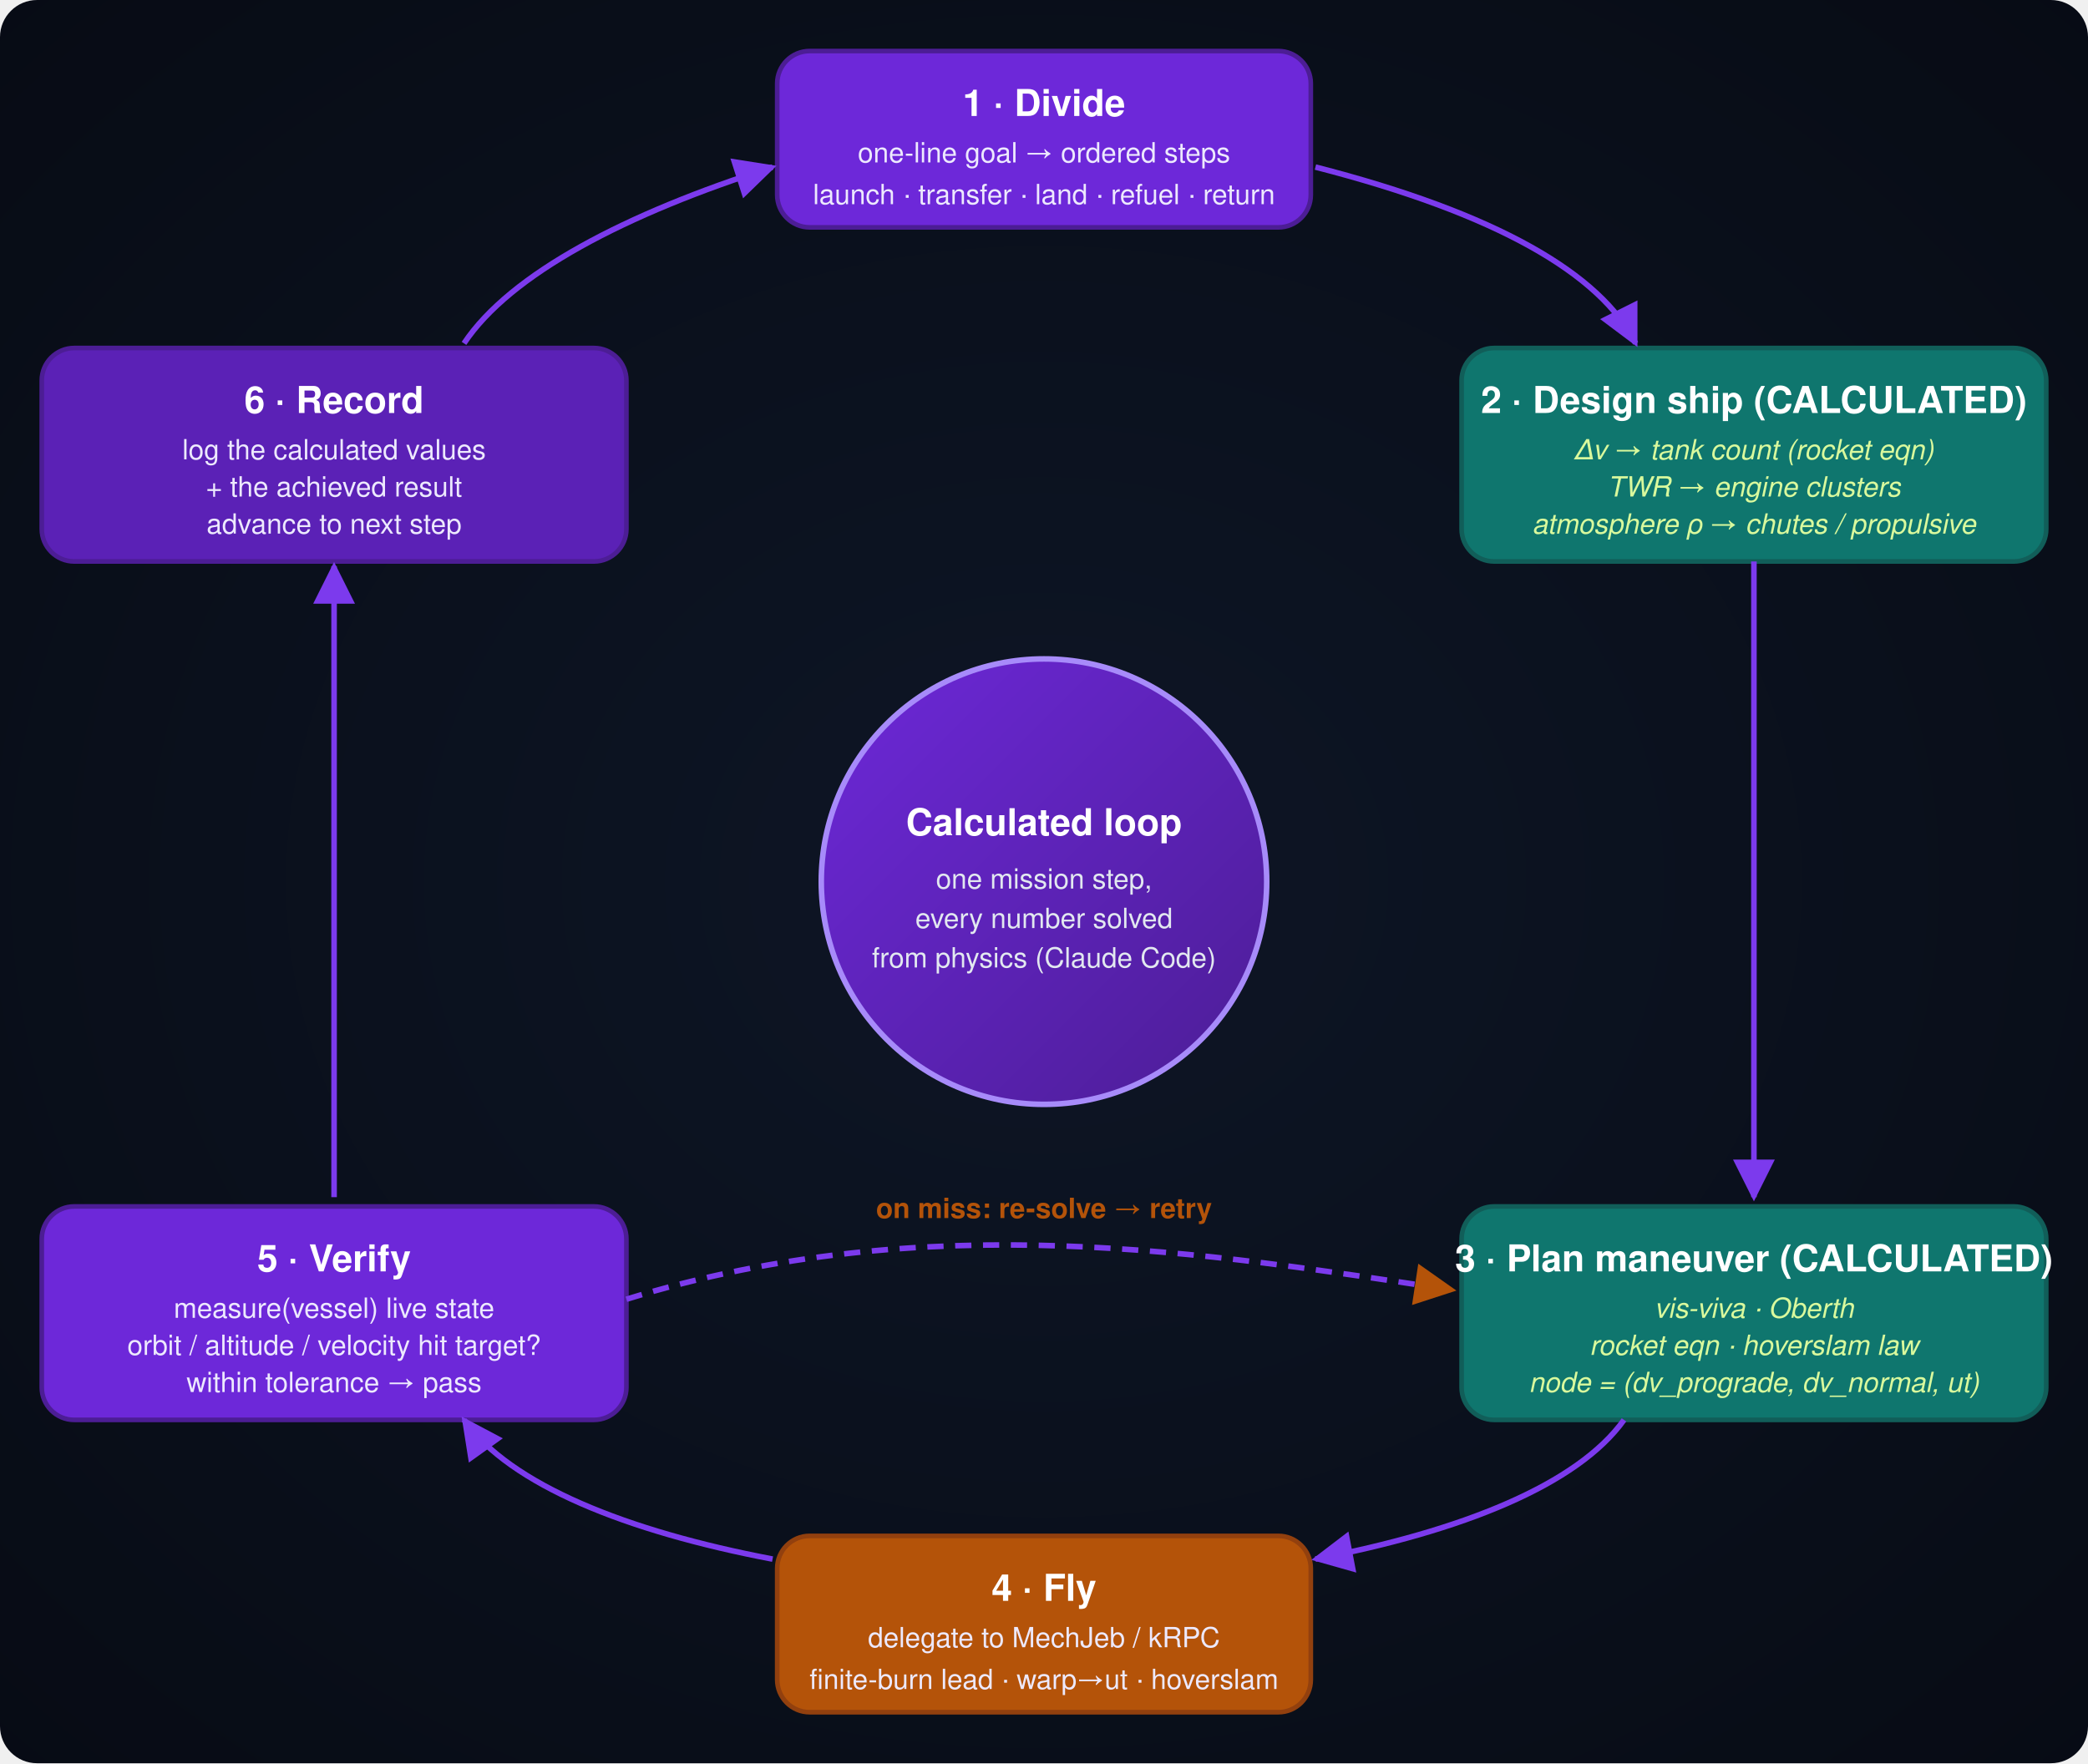
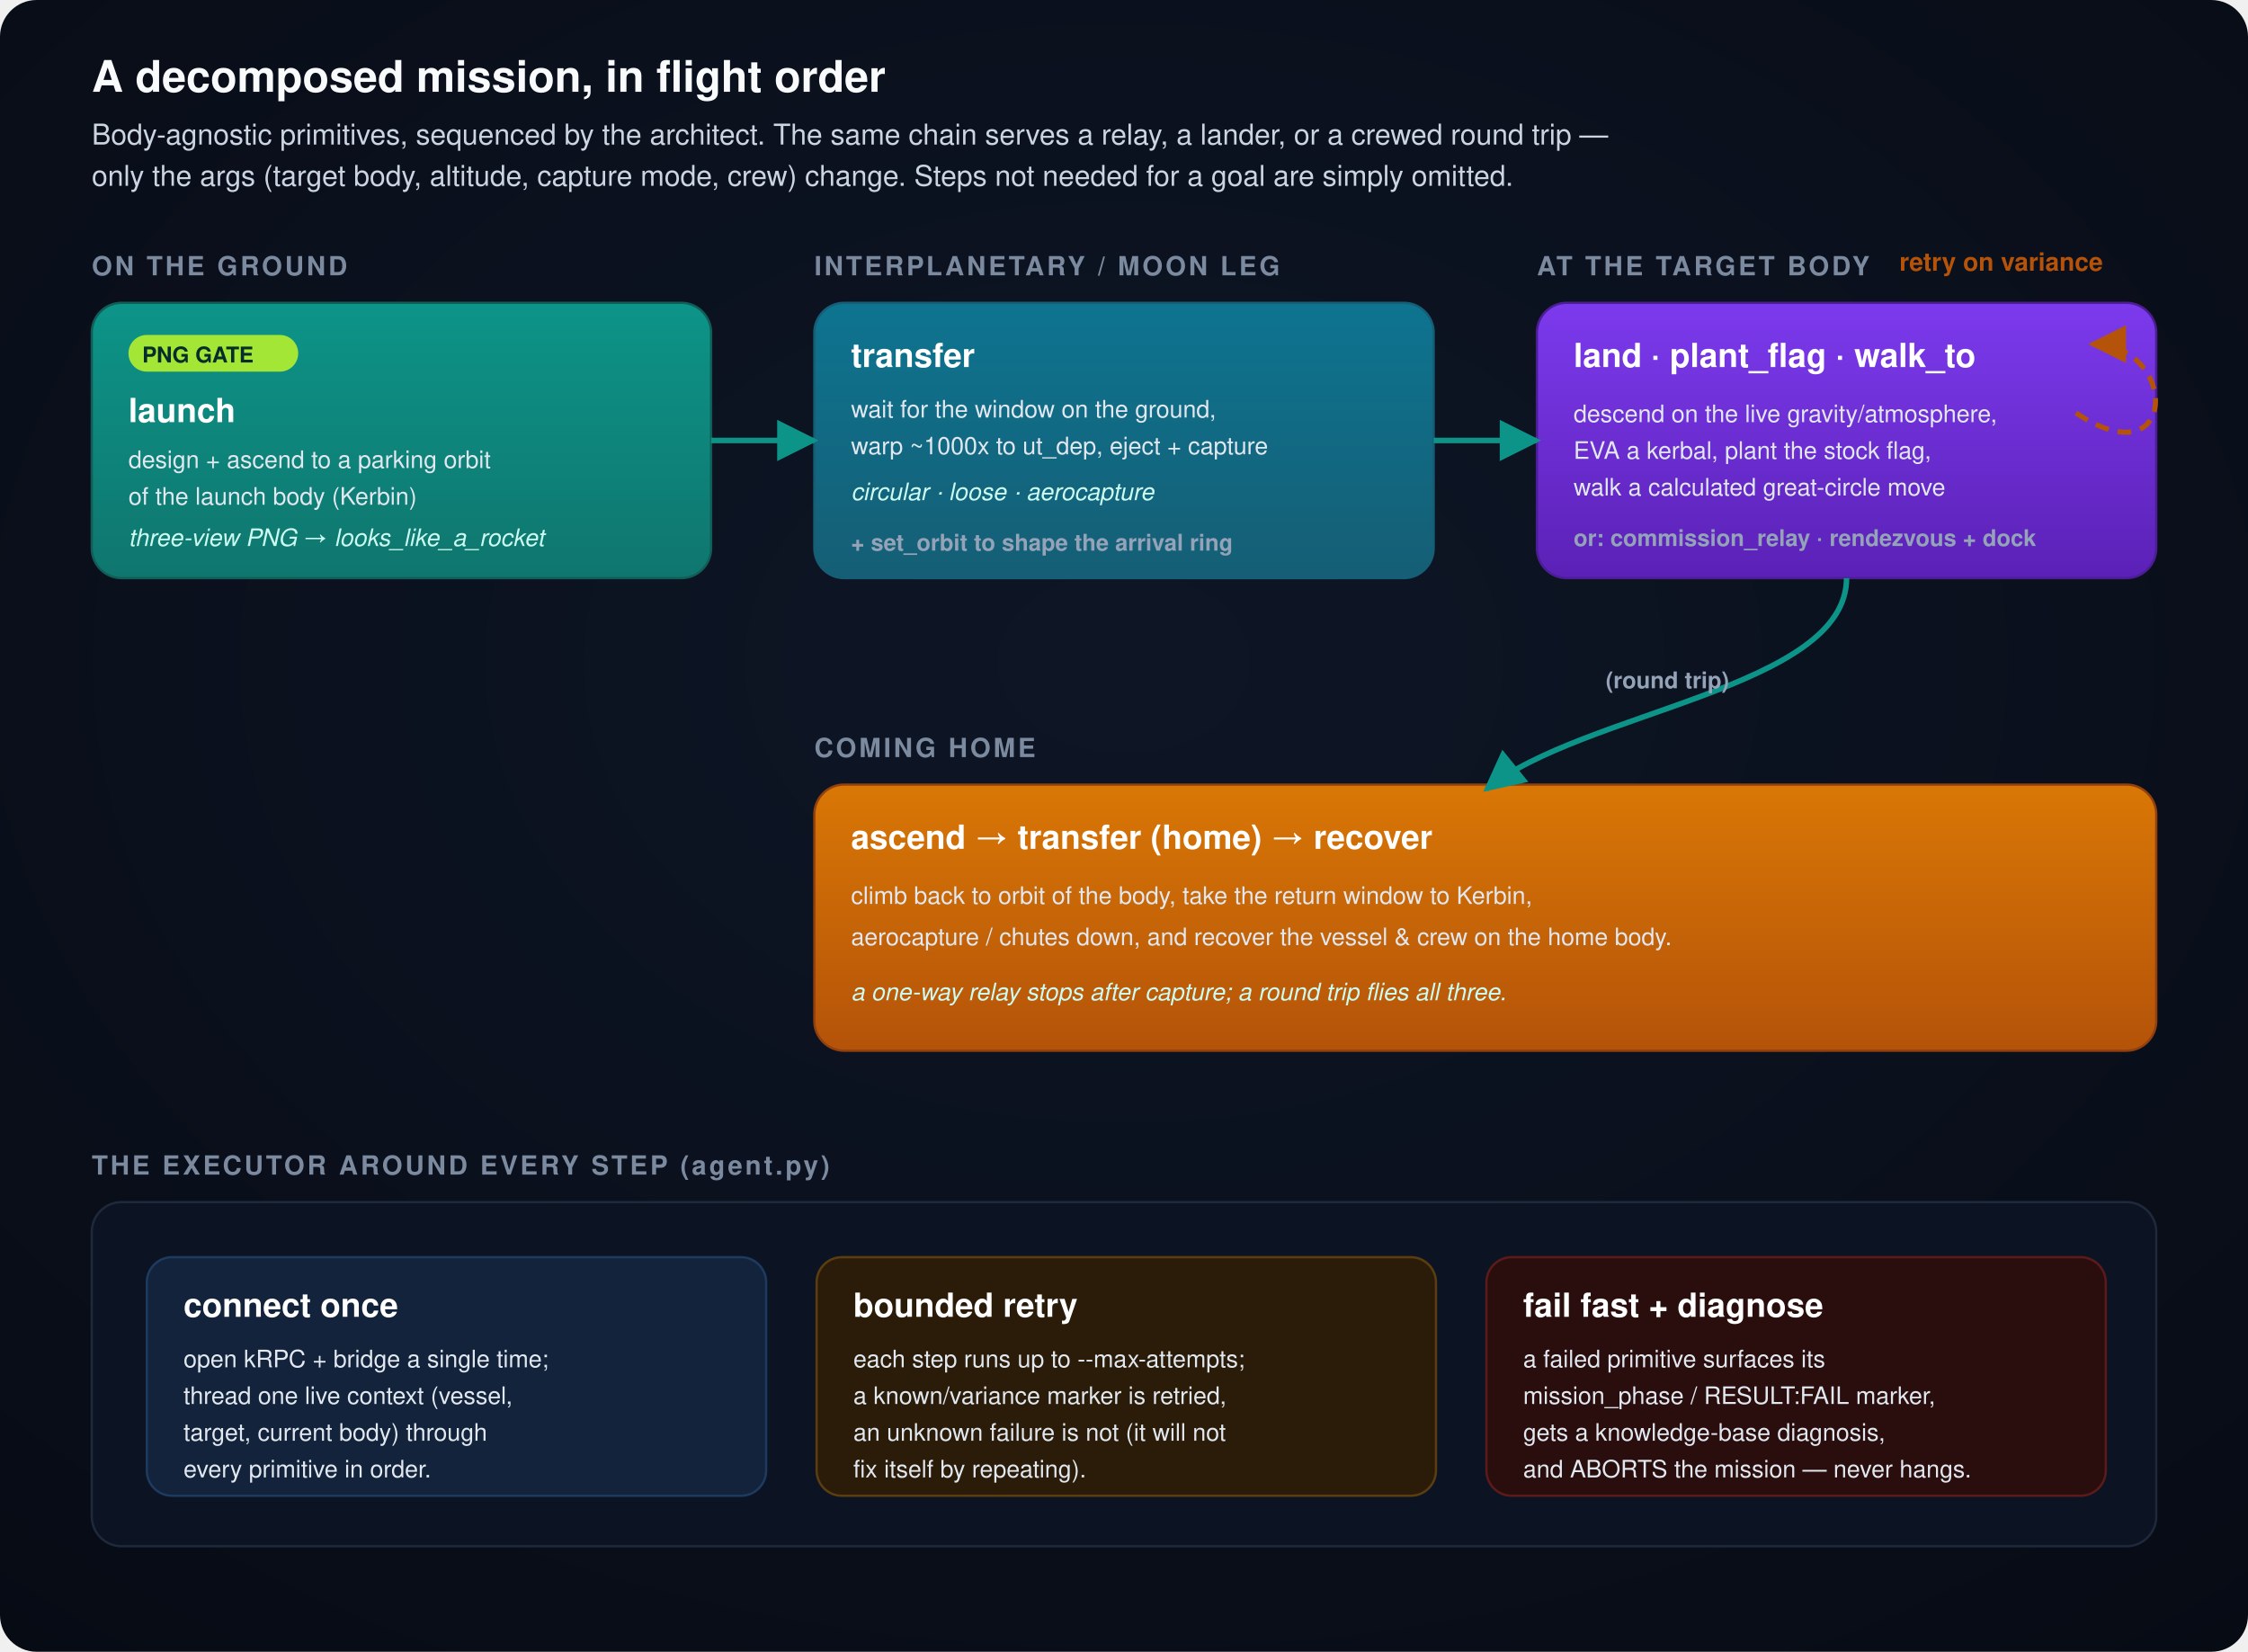
- <svg xmlns="http://www.w3.org/2000/svg" viewBox="0 0 900 760" font-family="Segoe UI, Helvetica, Arial, sans-serif">
+ <svg xmlns="http://www.w3.org/2000/svg" viewBox="0 0 980 720" font-family="Segoe UI, Helvetica, Arial, sans-serif">
  <defs>
-     <marker id="cyc" viewBox="0 0 10 10" refX="9" refY="5" markerWidth="7.5" markerHeight="7.5" orient="auto-start-reverse">
-       <path d="M0,0 L10,5 L0,10 z" fill="#7c3aed" />
+     <marker id="flow" viewBox="0 0 10 10" refX="9" refY="5" markerWidth="7.5" markerHeight="7.5" orient="auto-start-reverse">
+       <path d="M0,0 L10,5 L0,10 z" fill="#0d9488" />
    </marker>
    <marker id="retry" viewBox="0 0 10 10" refX="9" refY="5" markerWidth="7.5" markerHeight="7.5" orient="auto-start-reverse">
      <path d="M0,0 L10,5 L0,10 z" fill="#b45309" />
    </marker>
-     <radialGradient id="bg" cx="50%" cy="50%" r="72%">
+     <marker id="fail" viewBox="0 0 10 10" refX="9" refY="5" markerWidth="7.5" markerHeight="7.5" orient="auto-start-reverse">
+       <path d="M0,0 L10,5 L0,10 z" fill="#ef4444" />
+     </marker>
+     <radialGradient id="bg" cx="50%" cy="40%" r="78%">
      <stop offset="0%" stop-color="#0e1626" />
      <stop offset="100%" stop-color="#070b14" />
    </radialGradient>
-     <linearGradient id="hubg" x1="0" y1="0" x2="1" y2="1">
-       <stop offset="0%" stop-color="#6d28d9" />
-       <stop offset="100%" stop-color="#4c1d95" />
+     <linearGradient id="gLaunch" x1="0" y1="0" x2="0" y2="1">
+       <stop offset="0%" stop-color="#0d9488" />
+       <stop offset="100%" stop-color="#0f766e" />
+     </linearGradient>
+     <linearGradient id="gCruise" x1="0" y1="0" x2="0" y2="1">
+       <stop offset="0%" stop-color="#0e7490" />
+       <stop offset="100%" stop-color="#155e75" />
+     </linearGradient>
+     <linearGradient id="gBody" x1="0" y1="0" x2="0" y2="1">
+       <stop offset="0%" stop-color="#7c3aed" />
+       <stop offset="100%" stop-color="#5b21b6" />
+     </linearGradient>
+     <linearGradient id="gHome" x1="0" y1="0" x2="0" y2="1">
+       <stop offset="0%" stop-color="#d97706" />
+       <stop offset="100%" stop-color="#b45309" />
    </linearGradient>
  </defs>
-   <rect x="0" y="0" width="900" height="760" rx="16" fill="url(#bg)" />
+   <rect x="0" y="0" width="980" height="720" rx="16" fill="url(#bg)" />
  <style>
-     .node  { rx: 14; stroke-width: 2; }
-     .ntitle{ font-size: 16px; font-weight: 700; fill: #ffffff; }
-     .nsub  { font-size: 12px; fill: #ede9fe; }
-     .neqn  { font-size: 12px; fill: #d9f99d; font-style: italic; }
-     .ring  { stroke: #7c3aed; stroke-width: 2.4; fill: none; }
-     .hub   { font-size: 16px; font-weight: 700; fill: #ffffff; }
-     .hub2  { font-size: 12px; fill: #e2e8f0; }
-     .rlab  { font-size: 12px; fill: #b45309; font-weight: 700; }
+     .h    { font-size: 19px; font-weight: 800; fill: #f8fafc; }
+     .sub  { font-size: 12.5px; fill: #cbd5e1; }
+     .lay  { font-size: 11.5px; font-weight: 800; fill: #7c8aa0; letter-spacing: .1em; }
+     .pt   { font-size: 14.5px; font-weight: 800; fill: #ffffff; }
+     .pw   { font-size: 10.5px; fill: #e2e8f0; }
+     .pwr  { font-size: 10.5px; fill: #ccfbf1; font-style: italic; }
+     .opt  { font-size: 10px; fill: #94a3b8; font-weight: 700; }
+     .lab  { font-size: 11px; fill: #b45309; font-weight: 700; }
+     .flab { font-size: 11px; fill: #ef4444; font-weight: 700; }
+     .tag  { font-size: 9.5px; font-weight: 800; fill: #052e2b; }
  </style>
-   <circle cx="450" cy="380" r="96" fill="url(#hubg)" stroke="#a78bfa" stroke-width="2.4" />
-   <text x="450" y="360" text-anchor="middle" class="hub">Calculated loop</text>
-   <text x="450" y="383" text-anchor="middle" class="hub2">one mission step,</text>
-   <text x="450" y="400" text-anchor="middle" class="hub2">every number solved</text>
-   <text x="450" y="417" text-anchor="middle" class="hub2">from physics (Claude Code)</text>
-   <rect x="335" y="22" width="230" height="76" class="node" fill="#6d28d9" stroke="#4c1d95" />
-   <text x="450" y="50" text-anchor="middle" class="ntitle">1 · Divide</text>
-   <text x="450" y="70" text-anchor="middle" class="nsub">one-line goal → ordered steps</text>
-   <text x="450" y="88" text-anchor="middle" class="nsub">launch · transfer · land · refuel · return</text>
-   <rect x="630" y="150" width="252" height="92" class="node" fill="#0f766e" stroke="#115e59" />
-   <text x="756" y="178" text-anchor="middle" class="ntitle">2 · Design ship  (CALCULATED)</text>
-   <text x="756" y="198" text-anchor="middle" class="neqn">Δv → tank count (rocket eqn)</text>
-   <text x="756" y="214" text-anchor="middle" class="neqn">TWR → engine clusters</text>
-   <text x="756" y="230" text-anchor="middle" class="neqn">atmosphere ρ → chutes / propulsive</text>
-   <rect x="630" y="520" width="252" height="92" class="node" fill="#0f766e" stroke="#115e59" />
-   <text x="756" y="548" text-anchor="middle" class="ntitle">3 · Plan maneuver  (CALCULATED)</text>
-   <text x="756" y="568" text-anchor="middle" class="neqn">vis-viva · Oberth</text>
-   <text x="756" y="584" text-anchor="middle" class="neqn">rocket eqn · hoverslam law</text>
-   <text x="756" y="600" text-anchor="middle" class="neqn">node = (dv_prograde, dv_normal, ut)</text>
-   <rect x="335" y="662" width="230" height="76" class="node" fill="#b45309" stroke="#92400e" />
-   <text x="450" y="690" text-anchor="middle" class="ntitle">4 · Fly</text>
-   <text x="450" y="710" text-anchor="middle" class="nsub">delegate to MechJeb / kRPC</text>
-   <text x="450" y="728" text-anchor="middle" class="nsub">finite-burn lead · warp→ut · hoverslam</text>
-   <rect x="18" y="520" width="252" height="92" class="node" fill="#6d28d9" stroke="#4c1d95" />
-   <text x="144" y="548" text-anchor="middle" class="ntitle">5 · Verify</text>
-   <text x="144" y="568" text-anchor="middle" class="nsub">measure(vessel) live state</text>
-   <text x="144" y="584" text-anchor="middle" class="nsub">orbit / altitude / velocity hit target?</text>
-   <text x="144" y="600" text-anchor="middle" class="nsub">within tolerance → pass</text>
-   <rect x="18" y="150" width="252" height="92" class="node" fill="#5b21b6" stroke="#4c1d95" />
-   <text x="144" y="178" text-anchor="middle" class="ntitle">6 · Record</text>
-   <text x="144" y="198" text-anchor="middle" class="nsub">log the calculated values</text>
-   <text x="144" y="214" text-anchor="middle" class="nsub">+ the achieved result</text>
-   <text x="144" y="230" text-anchor="middle" class="nsub">advance to next step</text>
-   <path d="M567,72  C645,92  690,118 705,148" class="ring" marker-end="url(#cyc)" />
-   <path d="M756,242 C756,330 756,430 756,516" class="ring" marker-end="url(#cyc)" />
-   <path d="M700,612 C680,640 630,660 567,672" class="ring" marker-end="url(#cyc)" />
-   <path d="M333,672 C270,660 220,640 200,612" class="ring" marker-end="url(#cyc)" />
-   <path d="M144,516 C144,430 144,330 144,244" class="ring" marker-end="url(#cyc)" />
-   <path d="M200,148 C220,118 270,92  333,72" class="ring" marker-end="url(#cyc)" />
-   <path d="M270,560 C400,520 520,540 626,556" class="ring" stroke="#b45309" stroke-dasharray="7 5" marker-end="url(#retry)" />
-   <text x="450" y="525" text-anchor="middle" class="rlab">on miss: re-solve → retry</text>
+   <text x="40" y="40" class="h">A decomposed mission, in flight order</text>
+   <text x="40" y="63" class="sub">Body-agnostic primitives, sequenced by the architect. The same chain serves a relay, a lander, or a crewed round trip —</text>
+   <text x="40" y="81" class="sub">only the args (target body, altitude, capture mode, crew) change. Steps not needed for a goal are simply omitted.</text>
+   <text x="40" y="120" class="lay">ON THE GROUND</text>
+   <rect x="40" y="132" width="270" height="120" rx="13" fill="url(#gLaunch)" stroke="#115e59" />
+   <rect x="56" y="146" width="74" height="16" rx="8" fill="#a3e635" />
+   <text x="62" y="158" class="tag">PNG GATE</text>
+   <text x="56" y="184" class="pt">launch</text>
+   <text x="56" y="204" class="pw">design + ascend to a parking orbit</text>
+   <text x="56" y="220" class="pw">of the launch body (Kerbin)</text>
+   <text x="56" y="238" class="pwr">three-view PNG → looks_like_a_rocket</text>
+   <text x="355" y="120" class="lay">INTERPLANETARY / MOON LEG</text>
+   <rect x="355" y="132" width="270" height="120" rx="13" fill="url(#gCruise)" stroke="#155e75" />
+   <text x="371" y="160" class="pt">transfer</text>
+   <text x="371" y="182" class="pw">wait for the window on the ground,</text>
+   <text x="371" y="198" class="pw">warp ~1000x to ut_dep, eject + capture</text>
+   <text x="371" y="218" class="pwr">circular · loose · aerocapture</text>
+   <text x="371" y="240" class="opt">+ set_orbit to shape the arrival ring</text>
+   <text x="670" y="120" class="lay">AT THE TARGET BODY</text>
+   <rect x="670" y="132" width="270" height="120" rx="13" fill="url(#gBody)" stroke="#4c1d95" />
+   <text x="686" y="160" class="pt">land · plant_flag · walk_to</text>
+   <text x="686" y="184" class="pw">descend on the live gravity/atmosphere,</text>
+   <text x="686" y="200" class="pw">EVA a kerbal, plant the stock flag,</text>
+   <text x="686" y="216" class="pw">walk a calculated great-circle move</text>
+   <text x="686" y="238" class="opt">or: commission_relay · rendezvous + dock</text>
+   <text x="355" y="330" class="lay">COMING HOME</text>
+   <rect x="355" y="342" width="585" height="116" rx="13" fill="url(#gHome)" stroke="#92400e" />
+   <text x="371" y="370" class="pt">ascend  →  transfer (home)  →  recover</text>
+   <text x="371" y="394" class="pw">climb back to orbit of the body, take the return window to Kerbin,</text>
+   <text x="371" y="412" class="pw">aerocapture / chutes down, and recover the vessel &amp; crew on the home body.</text>
+   <text x="371" y="436" class="pwr">a one-way relay stops after capture; a round trip flies all three.</text>
+   <text x="40" y="512" class="lay">THE EXECUTOR AROUND EVERY STEP  (agent.py)</text>
+   <rect x="40" y="524" width="900" height="150" rx="13" fill="#0c1322" stroke="#1e293b" />
+   <rect x="64" y="548" width="270" height="104" rx="11" fill="#13233b" stroke="#1e3a5f" />
+   <text x="80" y="574" class="pt" font-size="13.5px">connect once</text>
+   <text x="80" y="596" class="pw">open kRPC + bridge a single time;</text>
+   <text x="80" y="612" class="pw">thread one live context (vessel,</text>
+   <text x="80" y="628" class="pw">target, current body) through</text>
+   <text x="80" y="644" class="pw">every primitive in order.</text>
+   <rect x="356" y="548" width="270" height="104" rx="11" fill="#2a1c08" stroke="#5c3d10" />
+   <text x="372" y="574" class="pt" font-size="13.5px">bounded retry</text>
+   <text x="372" y="596" class="pw">each step runs up to --max-attempts;</text>
+   <text x="372" y="612" class="pw">a known/variance marker is retried,</text>
+   <text x="372" y="628" class="pw">an unknown failure is not (it will not</text>
+   <text x="372" y="644" class="pw">fix itself by repeating).</text>
+   <rect x="648" y="548" width="270" height="104" rx="11" fill="#2a0d0d" stroke="#5c1a1a" />
+   <text x="664" y="574" class="pt" font-size="13.5px">fail fast + diagnose</text>
+   <text x="664" y="596" class="pw">a failed primitive surfaces its</text>
+   <text x="664" y="612" class="pw">mission_phase / RESULT:FAIL marker,</text>
+   <text x="664" y="628" class="pw">gets a knowledge-base diagnosis,</text>
+   <text x="664" y="644" class="pw">and ABORTS the mission — never hangs.</text>
+   <path d="M310,192 L355,192" stroke="#0d9488" stroke-width="2.4" fill="none" marker-end="url(#flow)" />
+   <path d="M625,192 L670,192" stroke="#0d9488" stroke-width="2.4" fill="none" marker-end="url(#flow)" />
+   <path d="M805,252 C805,300 690,310 648,344" stroke="#0d9488" stroke-width="2.4" fill="none" marker-end="url(#flow)" />
+   <text x="700" y="300" class="opt" fill="#5eead4">(round trip)</text>
+   <path d="M905,180 C950,210 950,150 912,150" stroke="#b45309" stroke-width="2.2" fill="none" stroke-dasharray="6 4" marker-end="url(#retry)" />
+   <text x="828" y="118" class="lab">retry on variance</text>
</svg>
